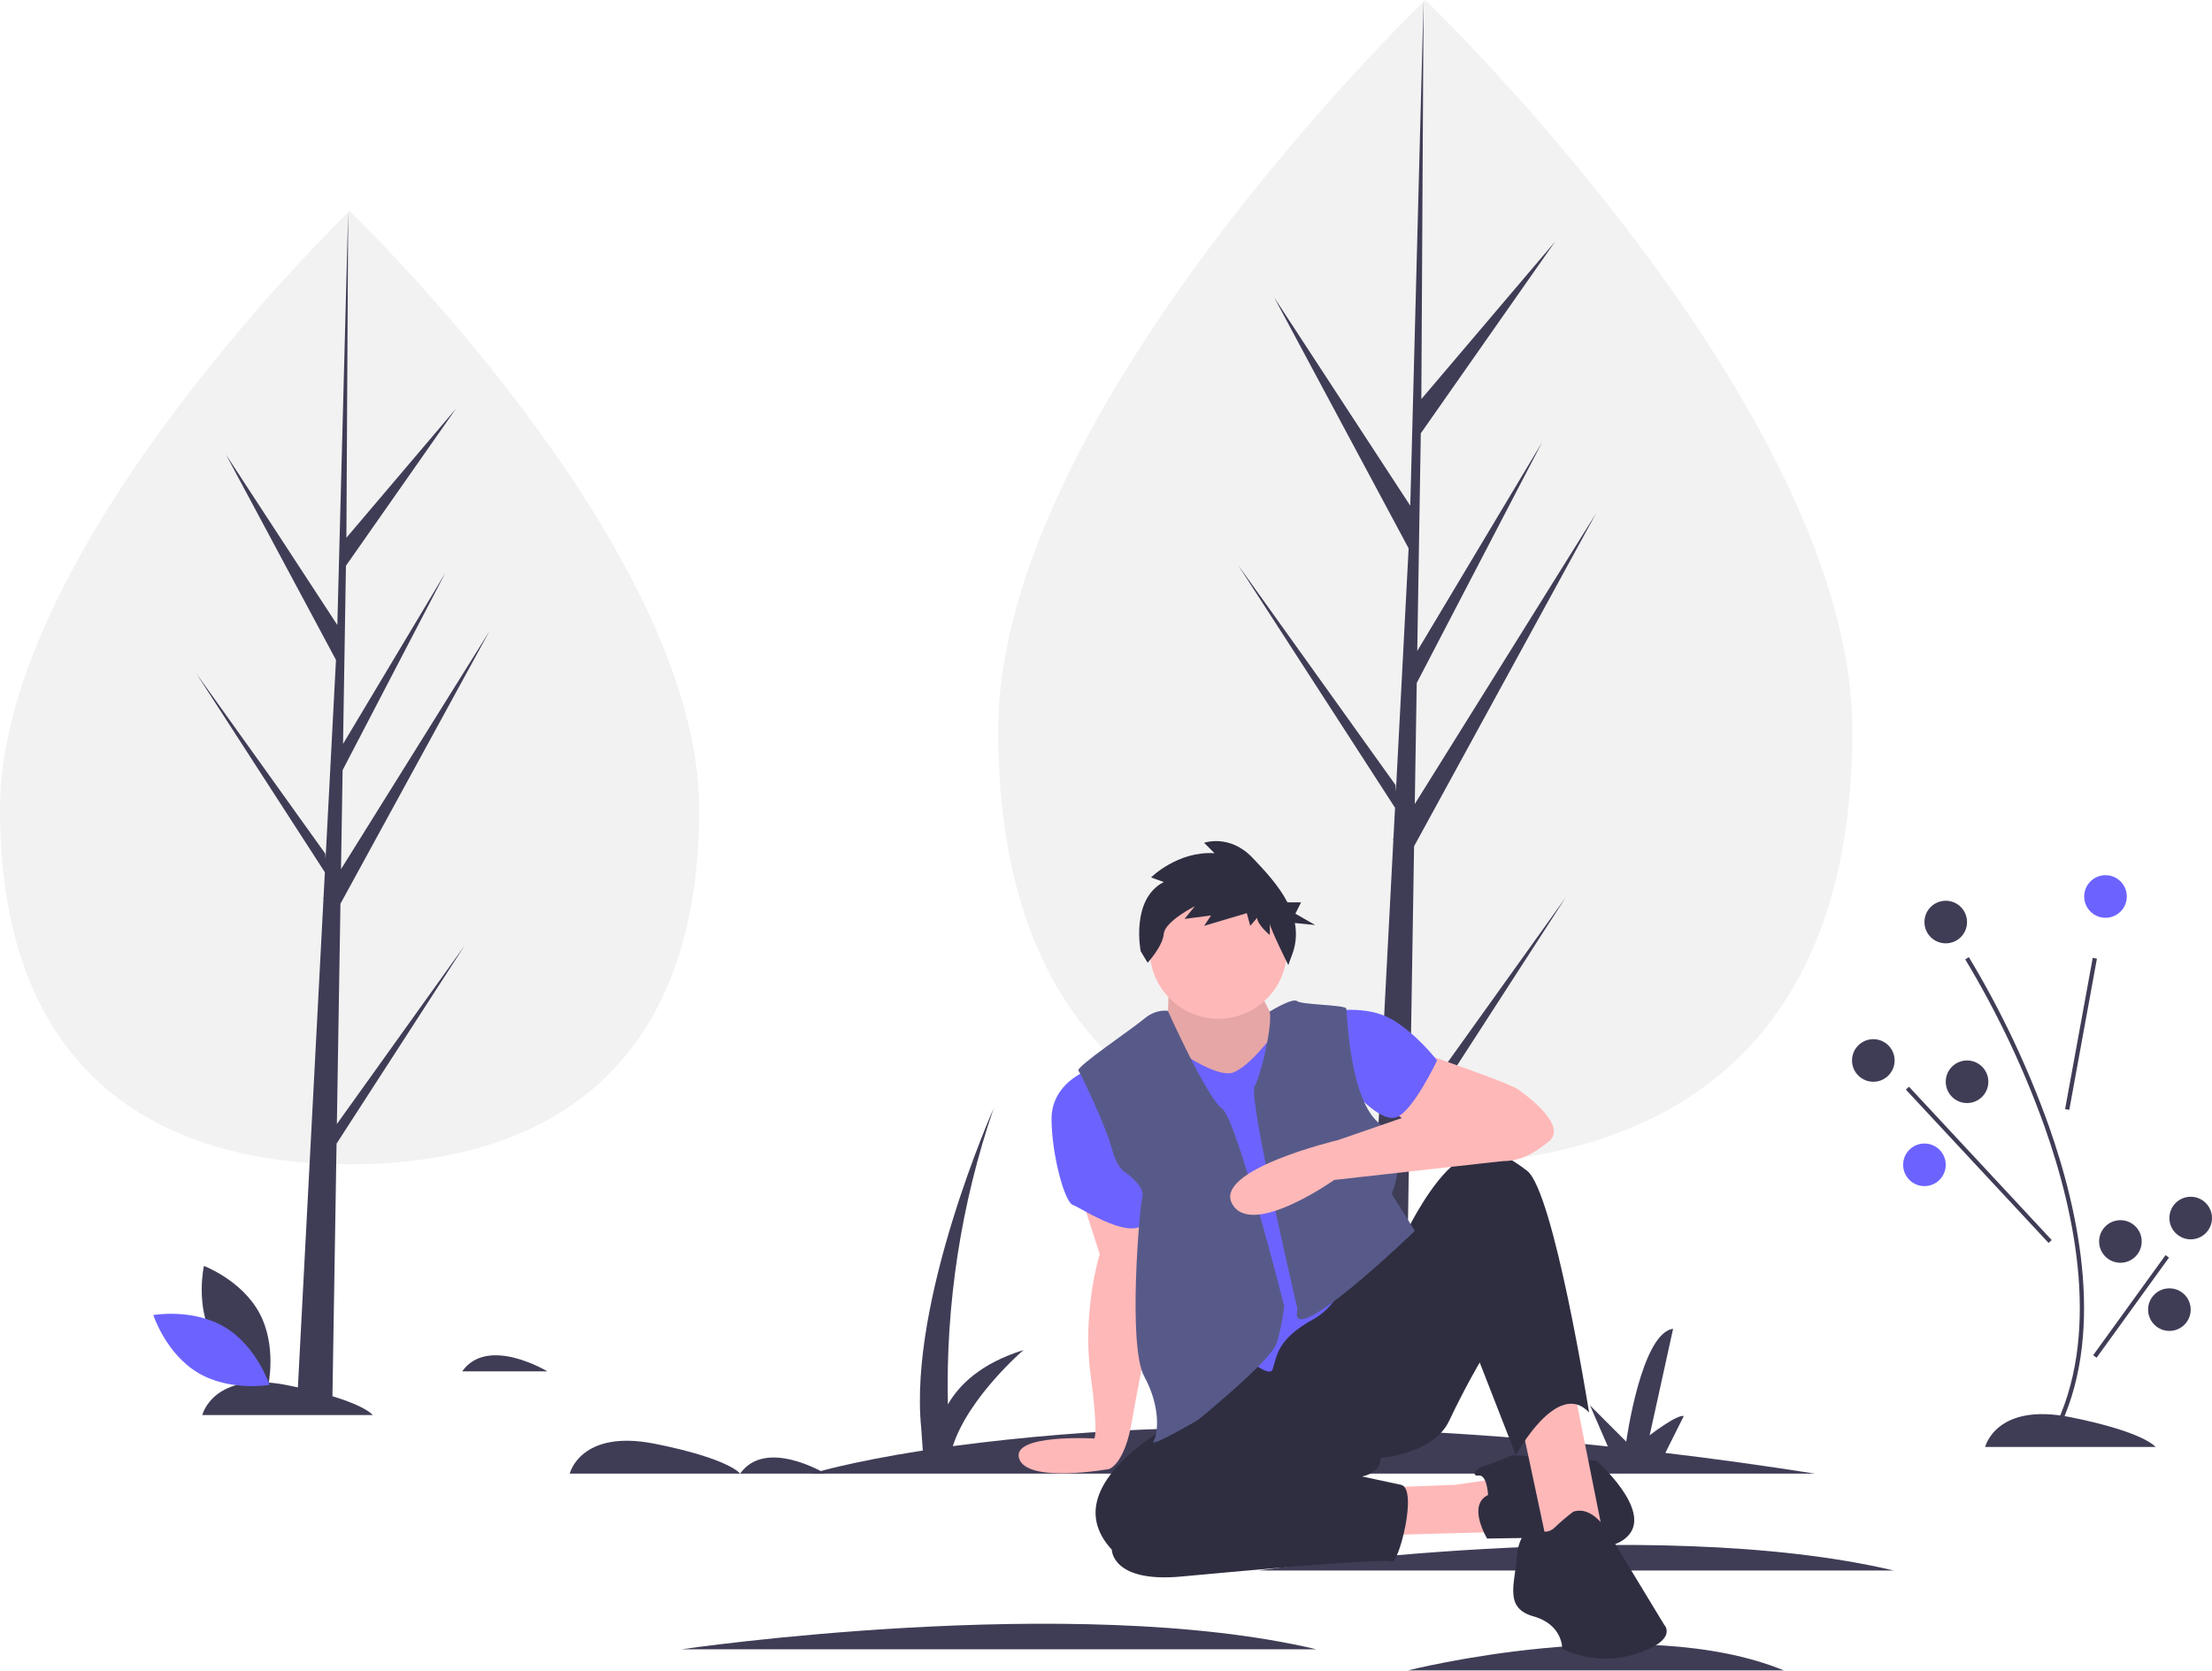
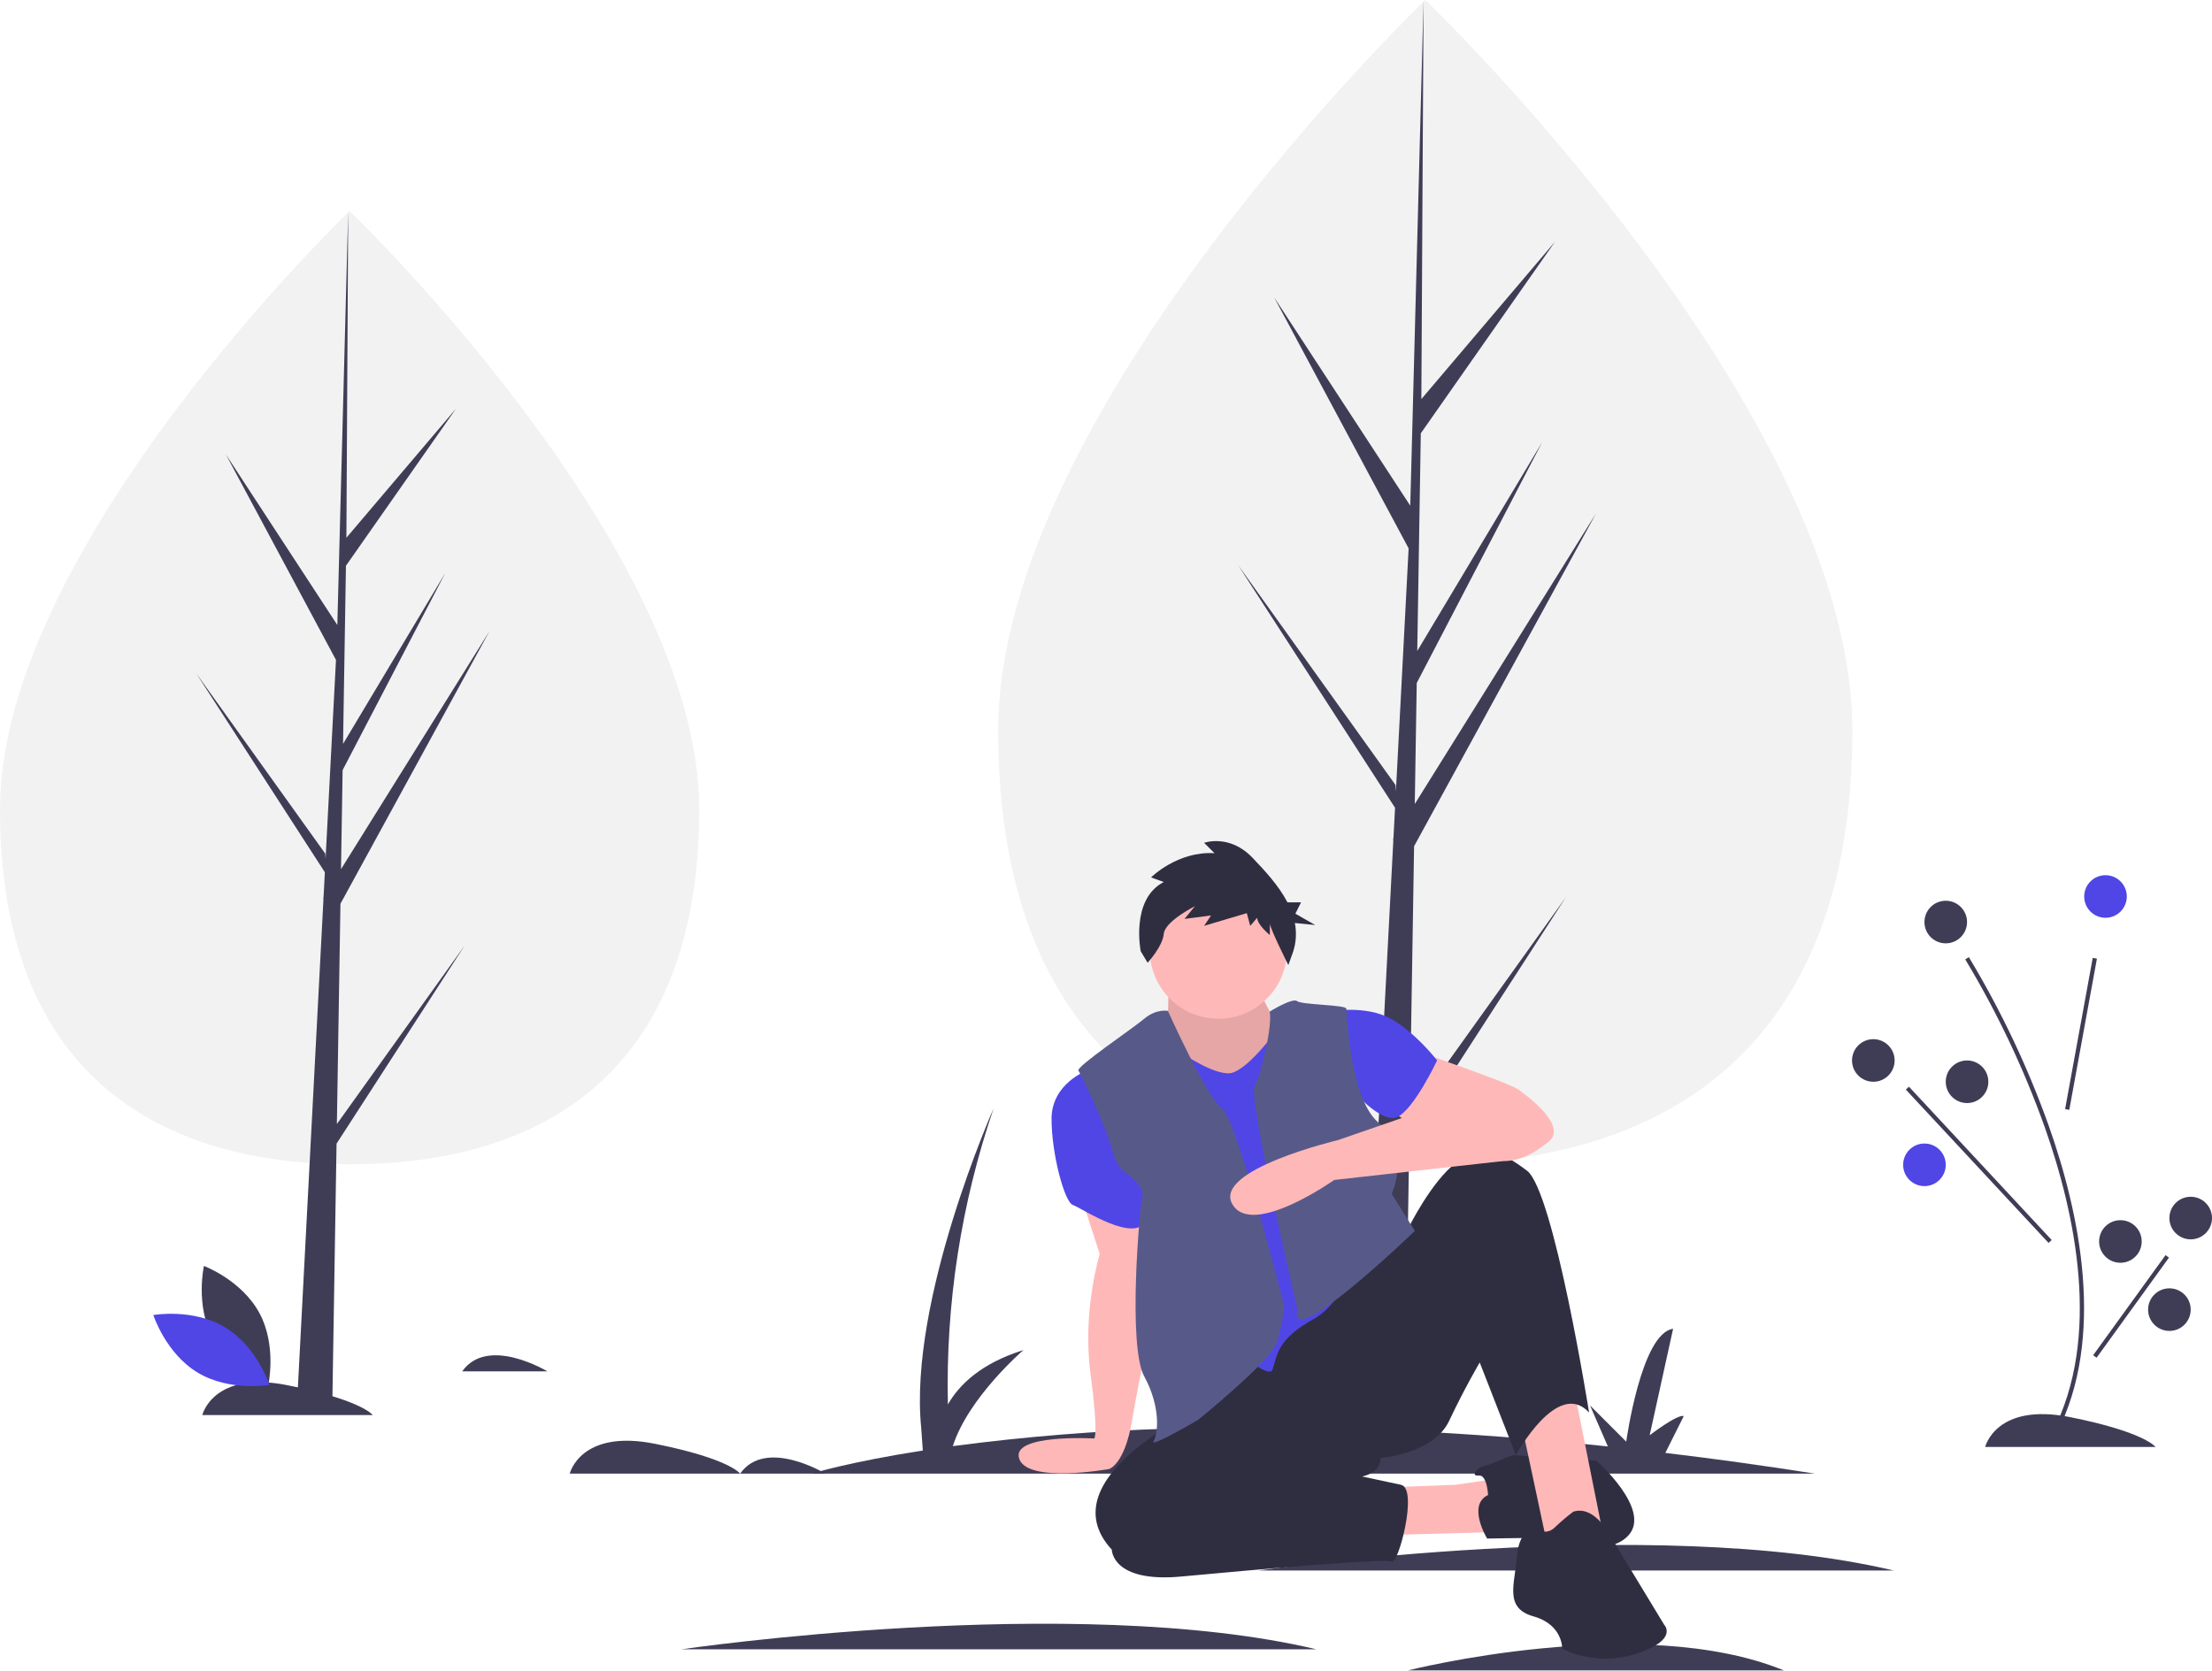
<svg xmlns="http://www.w3.org/2000/svg" data-name="Layer 1" width="1038.483" height="784.406" viewBox="0 0 1038.483 784.406">
  <path d="M348.242,749.776s5-21,40-14,40,14,40,14Z" transform="translate(-80.75825 -57.79684)" fill="#3f3d56" />
  <path d="M175.742,722.276s5-21,40-14,40,14,40,14Z" transform="translate(-80.75825 -57.79684)" fill="#3f3d56" />
  <path d="M468.242,749.776s-28-17-40,0Z" transform="translate(-80.75825 -57.79684)" fill="#3f3d56" />
  <path d="M337.742,701.776s-28-17-40,0Z" transform="translate(-80.75825 -57.79684)" fill="#3f3d56" />
  <path d="M180.667,686.157c8.336,15.46,26.028,22.096,26.028,22.096s4.177-18.429-4.159-33.888-26.028-22.096-26.028-22.096S172.331,670.697,180.667,686.157Z" transform="translate(-80.75825 -57.79684)" fill="#3f3d56" />
-   <path d="M186.397,681.07c15.05,9.055,20.846,27.04,20.846,27.04s-18.605,3.305-33.655-5.75-20.846-27.04-20.846-27.04S171.347,672.016,186.397,681.07Z" transform="translate(-80.75825 -57.79684)" fill="#6c63ff" />
+   <path d="M186.397,681.07c15.05,9.055,20.846,27.04,20.846,27.04s-18.605,3.305-33.655-5.75-20.846-27.04-20.846-27.04S171.347,672.016,186.397,681.07Z" transform="translate(-80.75825 -57.79684)" fill="#4f46e5" />
  <path d="M1012.742,737.276s5-21,40-14,40,14,40,14Z" transform="translate(-80.75825 -57.79684)" fill="#3f3d56" />
  <path d="M932.742,749.776q-36.476-5.71-70.143-9.714l8.643-17.286c-3-1-16,9-16,9l11-50c-15,2-22,53-22,53l-17-17,8.368,19.247c-68.681-7.217-127.947-9.469-177.766-8.952l7.397-14.795c-3-1-16,9-16,9l11-50c-15,2-22,53-22,53l-17-17,8.863,20.386a997.848,997.848,0,0,0-102.023,8.216c7.382-22.996,33.159-45.102,33.159-45.102-19.821,6.166-30.132,16.212-35.469,25.525a401.561,401.561,0,0,1,21.469-139.025s-40,90-34,150l.761,10.658c-34.799,5.429-52.261,10.842-52.261,10.842Z" transform="translate(-80.75825 -57.79684)" fill="#3f3d56" />
  <path d="M671.742,795.276s184-27,298,0" transform="translate(-80.75825 -57.79684)" fill="#3f3d56" />
  <path d="M400.742,832.276s184-27,298,0" transform="translate(-80.75825 -57.79684)" fill="#3f3d56" />
  <path d="M741.742,842.203s108.98-27.639,176.5,0" transform="translate(-80.75825 -57.79684)" fill="#3f3d56" />
  <path d="M1046.13,731.235l-1.777-.918c23.082-44.624,10.739-102.575-3.679-143.332a439.291,439.291,0,0,0-37.278-78.675l1.69-1.068a441.537,441.537,0,0,1,37.472,79.075C1057.11,627.447,1069.54,685.976,1046.13,731.235Z" transform="translate(-80.75825 -57.79684)" fill="#3f3d56" />
  <rect x="1021.652" y="542.276" width="72.18" height="1.999" transform="matrix(0.17975, -0.98371, 0.98371, 0.17975, 252.4321, 1428.342)" fill="#3f3d56" />
  <rect x="1008.741" y="555.6" width="2.001" height="98.351" transform="translate(-222.2097 792.1043) rotate(-42.93968)" fill="#3f3d56" />
  <rect x="1052.237" y="670.276" width="58.009" height="2" transform="translate(-176.9752 1096.476) rotate(-54.13715)" fill="#3f3d56" />
-   <circle cx="988.483" cy="420.979" r="10" fill="#6c63ff" />
+   <circle cx="988.483" cy="420.979" r="10" fill="#4f46e5" />
  <circle cx="879.483" cy="497.979" r="10" fill="#3f3d56" />
  <circle cx="923.483" cy="507.979" r="10" fill="#3f3d56" />
-   <circle cx="903.483" cy="546.979" r="10" fill="#6c63ff" />
+   <circle cx="903.483" cy="546.979" r="10" fill="#4f46e5" />
  <circle cx="1028.483" cy="571.979" r="10" fill="#3f3d56" />
  <circle cx="995.483" cy="582.979" r="10" fill="#3f3d56" />
  <circle cx="1018.483" cy="614.979" r="10" fill="#3f3d56" />
  <circle cx="913.483" cy="432.979" r="10" fill="#3f3d56" />
  <path d="M409.021,437.768c0,123.61-73.484,166.77-164.132,166.77s-164.132-43.16-164.132-166.77S244.89,156.907,244.89,156.907,409.021,314.158,409.021,437.768Z" transform="translate(-80.75825 -57.79684)" fill="#f2f2f2" />
  <polygon points="158.153 527.833 159.833 424.383 229.79 296.4 160.097 408.154 160.852 361.639 209.067 269.044 161.052 349.329 161.052 349.329 162.412 265.669 214.04 191.952 162.625 252.514 163.474 99.11 158.138 302.188 158.576 293.811 106.085 213.464 157.735 309.893 152.844 403.327 152.698 400.847 92.185 316.294 152.515 409.608 151.903 421.293 151.794 421.469 151.844 422.428 139.435 659.478 156.014 659.478 158.003 537.037 218.185 443.952 158.153 527.833" fill="#3f3d56" />
  <path d="M950.405,400.919c0,151.011-89.774,203.739-200.516,203.739S549.374,551.93,549.374,400.919,749.89,57.797,749.89,57.797,950.405,249.907,950.405,400.919Z" transform="translate(-80.75825 -57.79684)" fill="#f2f2f2" />
  <polygon points="661.827 523.761 663.88 397.378 749.345 241.024 664.202 377.552 665.126 320.725 724.028 207.605 665.37 305.687 665.37 305.687 667.03 203.481 730.104 113.423 667.291 187.409 668.329 0 661.809 248.096 662.345 237.861 598.218 139.704 661.317 257.508 655.341 371.654 655.164 368.625 581.236 265.329 654.94 379.328 654.192 393.603 654.059 393.818 654.12 394.99 638.96 684.589 659.214 684.589 661.645 535.005 735.167 421.285 661.827 523.761" fill="#3f3d56" />
  <path d="M587.926,618.414l9.137,28.282s-8.267,26.541-4.351,56.128,1.74,30.457,1.74,30.457-39.126-2.252-35.21,9.495,42.172,4.863,42.172,4.863,7.347-1.978,10.828-22.863,12.232-61.111,12.232-61.111l-8.229-37.975Z" transform="translate(-80.75825 -57.79684)" fill="#ffb8b8" />
-   <path d="M590.971,560.545s-16.534,6.091-16.534,22.625,6.091,39.159,10.007,40.464,30.022,19.144,34.808,6.527S590.971,560.545,590.971,560.545Z" transform="translate(-80.75825 -57.79684)" fill="#6c63ff" />
+   <path d="M590.971,560.545s-16.534,6.091-16.534,22.625,6.091,39.159,10.007,40.464,30.022,19.144,34.808,6.527S590.971,560.545,590.971,560.545Z" transform="translate(-80.75825 -57.79684)" fill="#4f46e5" />
  <polygon points="648.575 698.544 683.383 697.239 709.925 693.323 702.093 719.429 637.698 721.169 648.575 698.544" fill="#ffb8b8" />
  <path d="M779.37,759.822s-.435-9.572-4.351-9.137-1.305-3.481,2.176-4.351,13.488-5.221,13.488-5.221L830.277,743.723s25.671,22.625,15.229,34.808-37.419,1.305-37.419,1.305l-29.152.435S769.363,764.608,779.37,759.822Z" transform="translate(-80.75825 -57.79684)" fill="#2f2e41" />
  <polygon points="714.276 668.522 726.893 727.696 753 722.475 738.206 648.507 722.542 640.24 714.276 668.522" fill="#ffb8b8" />
  <path d="M644.924,718.922s-73.097,33.068-42.205,66.57c0,0,0,15.664,32.633,12.618s95.722-8.702,98.768-6.962,12.618-34.373,4.351-36.113-18.274-3.916-18.274-3.916,8.702-1.305,8.702-8.702c0,0,24.801-1.74,32.197-17.404s14.358-27.411,14.358-27.411l16.969,43.51s19.58-36.113,34.373-20.015c0,0-16.534-103.989-29.152-113.561s-21.32-12.618-33.068-3.916-22.625,30.892-22.625,30.892Z" transform="translate(-80.75825 -57.79684)" fill="#2f2e41" />
  <path d="M819.399,767.654a98.038,98.038,0,0,0-8.702,7.397c-3.481,3.481-8.267,1.74-8.702,0s-8.267,1.305-9.137,13.923-6.091,23.931,7.832,27.846,13.488,15.229,13.488,15.229a46.934,46.934,0,0,0,35.243,2.175c19.58-6.527,12.618-13.488,12.618-13.488l-26.106-43.075S828.972,764.608,819.399,767.654Z" transform="translate(-80.75825 -57.79684)" fill="#2f2e41" />
  <path d="M747.173,551.843s41.77,14.358,46.121,17.404,23.931,17.404,14.358,24.801-17.404,12.183-36.113,6.527-39.594-23.06-39.594-23.06Z" transform="translate(-80.75825 -57.79684)" fill="#ffb8b8" />
-   <path d="M705.403,532.699s16.534-3.046,28.282,3.481,21.755,19.58,21.755,19.58-10.878,23.06-18.709,26.541S714.54,568.377,714.54,568.377Z" transform="translate(-80.75825 -57.79684)" fill="#6c63ff" />
+   <path d="M705.403,532.699s16.534-3.046,28.282,3.481,21.755,19.58,21.755,19.58-10.878,23.06-18.709,26.541S714.54,568.377,714.54,568.377Z" transform="translate(-80.75825 -57.79684)" fill="#4f46e5" />
  <path d="M629.26,520.081s.435,16.969-1.305,18.709,20.885,53.082,45.686,30.457,5.656-31.762,5.656-31.762-9.137-16.969-8.702-18.709-40.464,0-40.464,0Z" transform="translate(-80.75825 -57.79684)" fill="#ffb8b8" />
  <path d="M629.26,520.081s.435,16.969-1.305,18.709,20.885,53.082,45.686,30.457,5.656-31.762,5.656-31.762-9.137-16.969-8.702-18.709-40.464,0-40.464,0Z" transform="translate(-80.75825 -57.79684)" opacity="0.1" />
-   <path d="M636.222,552.713s16.534,11.313,23.495,8.702,15.664-13.923,16.534-14.793,45.251,88.326,45.251,88.326-6.527,32.633-23.931,42.205-17.187,17.186-19.362,23.713-30.24-20.667-30.24-20.667l-17.839-75.708V558.37Z" transform="translate(-80.75825 -57.79684)" fill="#6c63ff" />
+   <path d="M636.222,552.713s16.534,11.313,23.495,8.702,15.664-13.923,16.534-14.793,45.251,88.326,45.251,88.326-6.527,32.633-23.931,42.205-17.187,17.186-19.362,23.713-30.24-20.667-30.24-20.667l-17.839-75.708V558.37Z" transform="translate(-80.75825 -57.79684)" fill="#4f46e5" />
  <path d="M629.043,532.481s-5.439-1.088-11.095,3.698-32.197,22.625-30.892,24.366,13.053,26.541,15.664,36.549,6.527,11.313,6.527,11.313,9.137,6.527,7.832,11.313-6.962,70.051.87,84.41,6.527,26.976,4.351,30.457,20.885-10.007,20.885-10.007,34.373-27.846,36.984-36.113a97.263,97.263,0,0,0,3.481-17.404s-22.19-87.89-29.152-92.677S629.043,532.481,629.043,532.481Z" transform="translate(-80.75825 -57.79684)" fill="#575a89" />
  <path d="M676.843,532.825s10.721-6.653,12.897-4.913,22.625,1.74,23.06,3.481,1.305,43.51,16.099,54.388,5.221,32.633,5.221,32.633l10.878,17.404s-59.173,56.994-55.258,37.419c.218-1.088,0-1.305,0-1.305s-23.06-98.768-20.015-103.989S678.304,539.043,676.843,532.825Z" transform="translate(-80.75825 -57.79684)" fill="#575a89" />
  <path d="M768.058,572.728,708.884,593.178s-58.739,13.923-49.602,30.022,47.861-11.313,47.861-11.313l78.8-8.829S817.224,576.644,768.058,572.728Z" transform="translate(-80.75825 -57.79684)" fill="#ffb8b8" />
  <circle cx="571.997" cy="446.185" r="32.197" fill="#ffb8b8" />
  <path d="M627.115,471.983l-5.956-2.166s12.453-12.453,29.779-11.37l-4.873-4.873s11.912-4.331,22.741,7.039c5.692,5.977,12.279,13.003,16.385,20.917h6.378l-2.662,5.324,9.317,5.324-9.563-.956a26.866,26.866,0,0,1-.905,13.789l-2.166,5.956s-8.663-17.326-8.663-19.492v5.414s-5.956-4.873-5.956-8.122l-3.249,3.79-1.624-5.956-20.033,5.956,3.249-4.873-12.453,1.624,4.873-5.956s-14.077,7.039-14.619,12.995c-.541,5.956-7.58,13.536-7.58,13.536l-3.249-5.414S611.413,480.105,627.115,471.983Z" transform="translate(-80.75825 -57.79684)" fill="#2f2e41" />
</svg>
